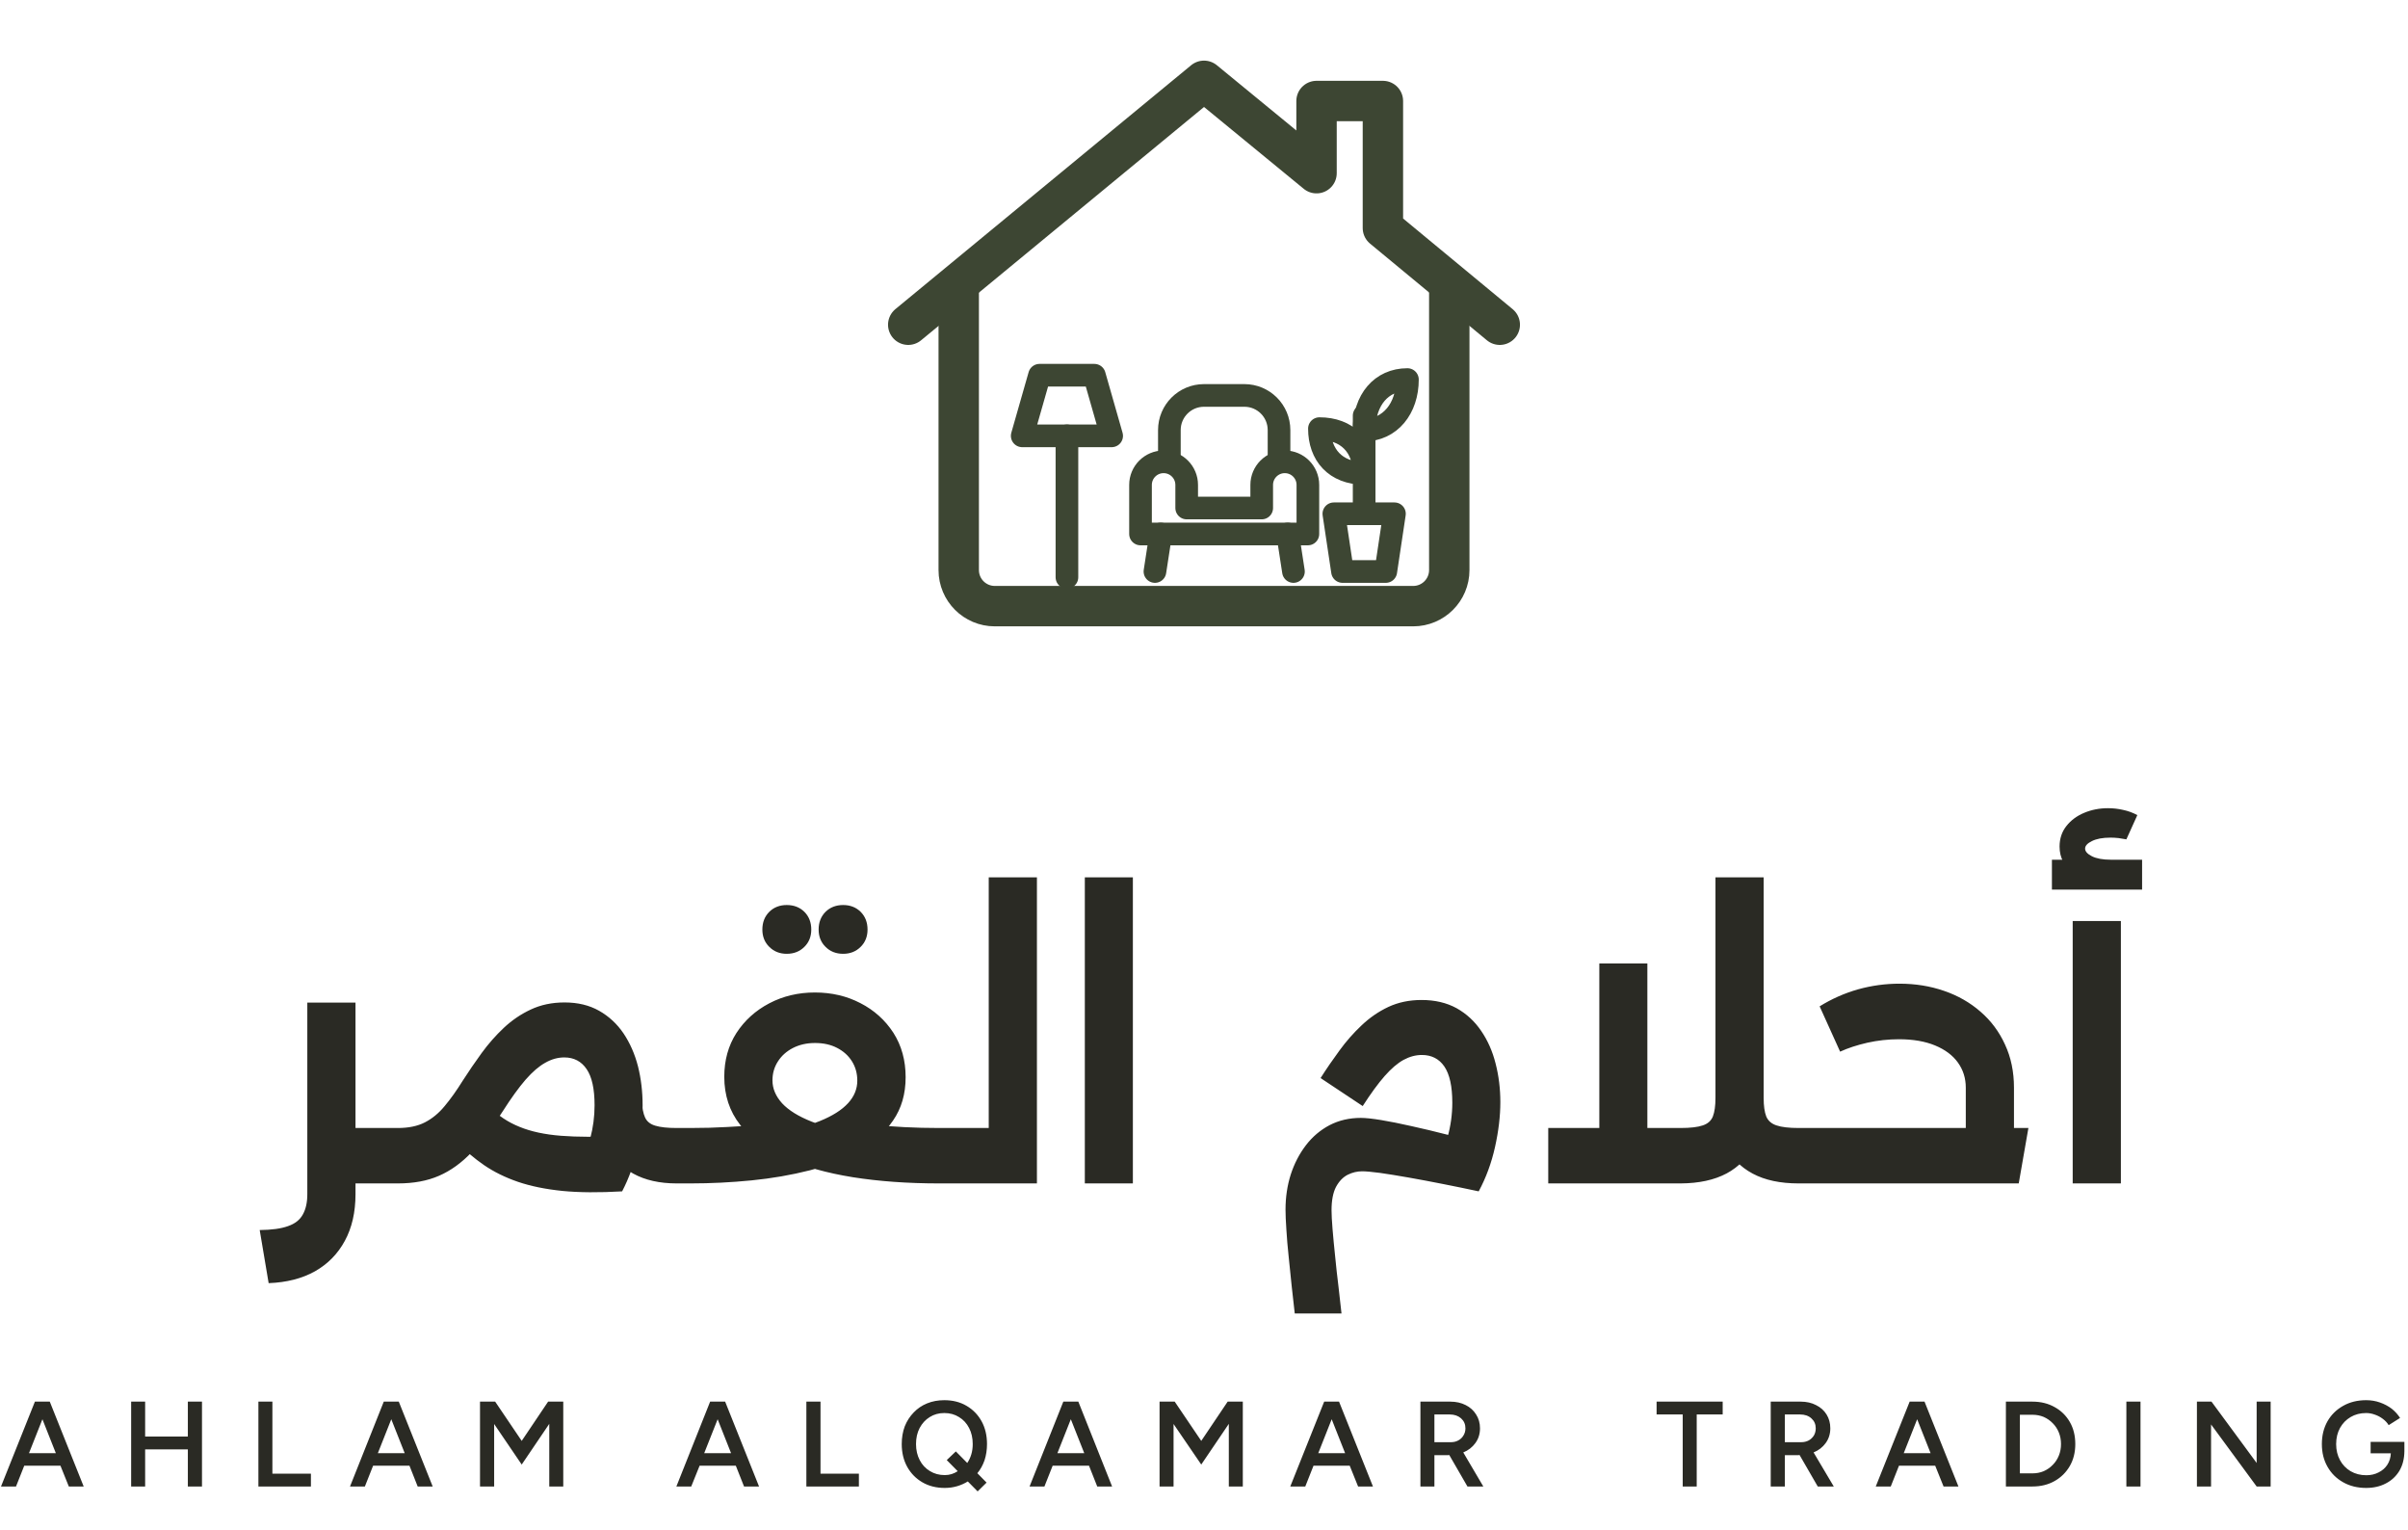
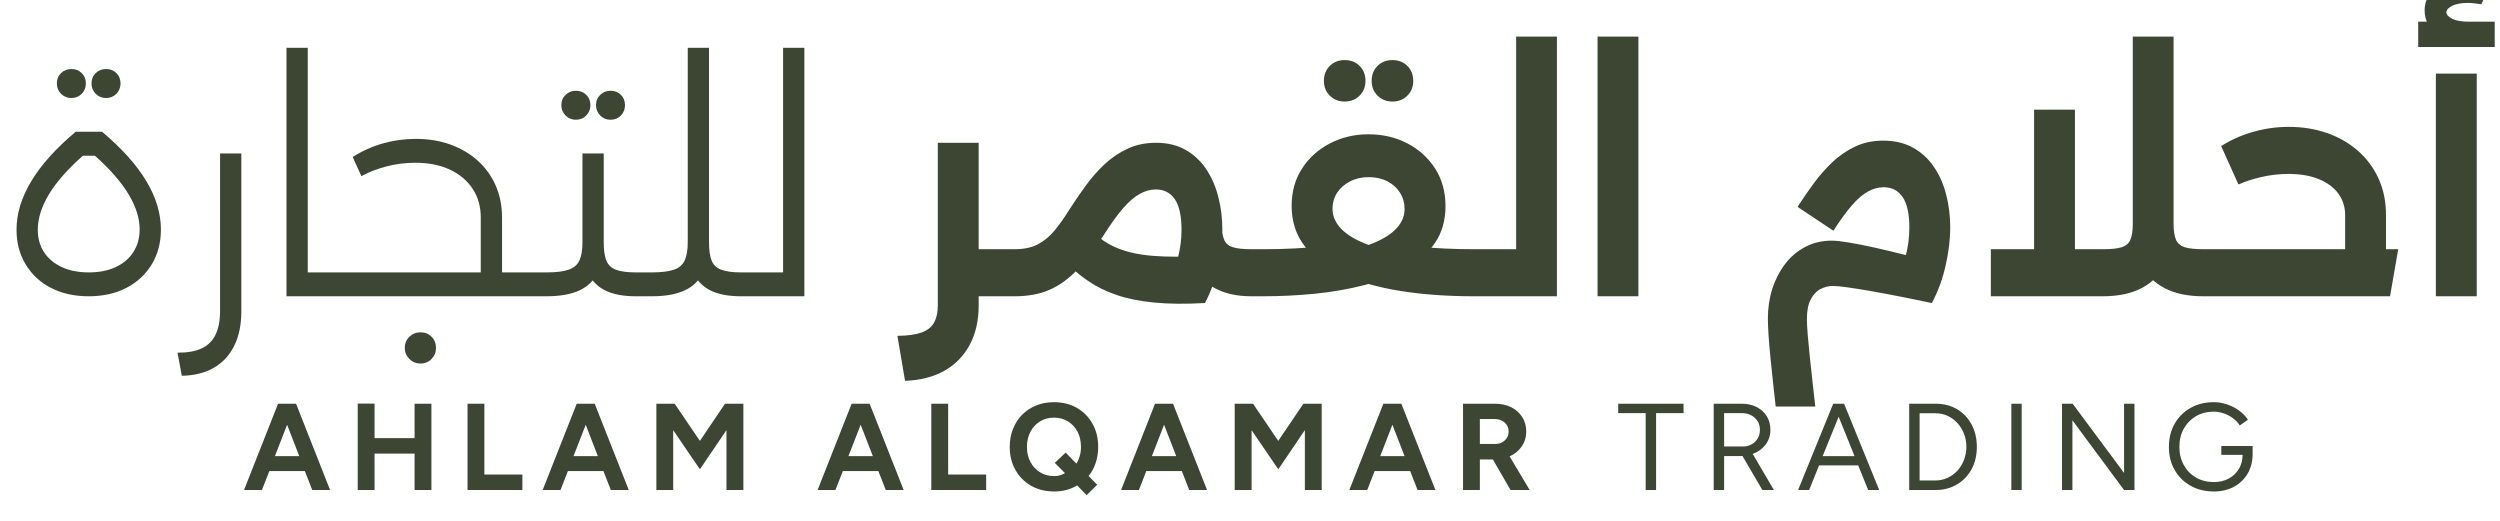
- <svg xmlns="http://www.w3.org/2000/svg" viewBox="0 0 166.90 106.00" width="166.90" height="106.00">
-   <g transform="translate(59.45 0)" fill="none" stroke="#3d4633" stroke-width="2.8" stroke-linecap="round" stroke-linejoin="round">
-     <path d="M3.5 22.5 24 5.6l7.8 6.4V7h4.6v8.8l8.1 6.7" />
-     <path d="M7 20v19.5a2.5 2.5 0 0 0 2.5 2.5h29a2.5 2.5 0 0 0 2.5-2.5V20" />
-     <path stroke-width="1.57" d="M12.6 26h3.8l1.2 4.2h-6.2z" />
-     <path stroke-width="1.57" d="M14.5 30.2V40" />
-     <path stroke-width="1.57" d="M21.6 32v-2.2a2.4 2.4 0 0 1 2.4-2.4h2.8a2.4 2.4 0 0 1 2.4 2.4V32" />
-     <path stroke-width="1.57" d="M19.6 37v-3.4a1.6 1.6 0 0 1 3.2 0v1.6h5.2v-1.6a1.6 1.6 0 0 1 3.2 0V37z" />
-     <path stroke-width="1.57" d="M21 37l-.4 2.6M29.8 37l.4 2.6" />
-     <path stroke-width="1.57" d="M33 35.6h4.2l-.6 4h-3z" />
-     <path stroke-width="1.57" d="M35.1 35.6v-6.8" />
-     <path stroke-width="1.57" d="M35.1 32.8c-2 0-3.1-1.3-3.1-3.1 1.9 0 3.1 1.2 3.1 3.1zM35.1 29.8c0-2.1 1.2-3.5 3-3.5 0 2-1.2 3.5-3 3.5z" />
-   </g>
-   <path transform="translate(18.00 82.00)" fill="#2a2a24" d="M5.81 0V-3.84H9.58V0H5.81ZM0 3.23Q1.24 3.22 1.96 2.96Q2.69 2.71 2.99 2.15Q3.3 1.6 3.3 0.75V-12.53H6.64V0.75Q6.64 2.62 5.9 3.98Q5.17 5.33 3.83 6.09Q2.49 6.84 0.62 6.91L0 3.23ZM9.58 0V-3.84Q9.82 -3.84 9.95 -3.32Q10.08 -2.8 10.08 -1.94Q10.08 -1.06 9.95 -0.53Q9.82 0 9.58 0ZM28.9 0Q27.12 0 25.89 -0.68Q24.67 -1.36 24.03 -2.68Q23.4 -4.01 23.4 -5.93V-6.46L26.38 -6.32L26.49 -5.73Q26.52 -4.98 26.71 -4.57Q26.9 -4.15 27.42 -4Q27.94 -3.84 28.9 -3.84H29.86V0H28.9ZM9.58 0Q9.33 0 9.2 -0.53Q9.08 -1.06 9.08 -1.96Q9.08 -2.82 9.2 -3.33Q9.33 -3.84 9.58 -3.84V0ZM9.58 0V-3.84Q10.69 -3.84 11.45 -4.23Q12.21 -4.62 12.82 -5.36Q13.44 -6.1 14.08 -7.13Q14.69 -8.08 15.38 -9.03Q16.08 -9.99 16.92 -10.78Q17.76 -11.57 18.79 -12.05Q19.83 -12.54 21.13 -12.54Q22.51 -12.54 23.53 -11.96Q24.55 -11.38 25.22 -10.39Q25.89 -9.39 26.22 -8.11Q26.54 -6.83 26.54 -5.41Q26.54 -4.05 26.19 -2.44Q25.84 -0.83 25.12 0.55L22.03 -0.99Q22.61 -1.99 22.91 -3.12Q23.21 -4.25 23.21 -5.41Q23.21 -7.12 22.66 -7.92Q22.11 -8.73 21.11 -8.73Q20.44 -8.73 19.79 -8.36Q19.14 -8 18.43 -7.19Q17.72 -6.37 16.84 -4.99Q15.75 -3.27 14.7 -2.17Q13.65 -1.06 12.43 -0.53Q11.22 0 9.58 0ZM24.95 -3.29 25.12 0.55Q22.73 0.69 20.98 0.52Q19.22 0.34 17.9 -0.11Q16.59 -0.56 15.56 -1.26Q14.54 -1.96 13.66 -2.88L15.93 -5.31Q16.81 -4.4 18.01 -3.92Q19.2 -3.43 20.9 -3.3Q22.59 -3.17 24.95 -3.29ZM29.86 0V-3.84Q30.11 -3.84 30.23 -3.32Q30.36 -2.8 30.36 -1.94Q30.36 -1.06 30.23 -0.53Q30.11 0 29.86 0ZM29.85 0V-3.84Q31.21 -3.84 32.42 -3.91Q33.64 -3.97 34.68 -4.07Q34.83 -4.1 34.95 -3.93Q35.08 -3.76 35.22 -3.62Q35.35 -3.47 35.47 -3.47Q37.51 -3.79 38.82 -4.32Q40.13 -4.85 40.78 -5.56Q41.42 -6.26 41.42 -7.12Q41.42 -7.87 41.05 -8.46Q40.68 -9.05 40.02 -9.39Q39.37 -9.73 38.49 -9.73Q37.63 -9.73 36.95 -9.38Q36.28 -9.03 35.91 -8.44Q35.54 -7.86 35.54 -7.14Q35.54 -6.29 36.21 -5.55Q36.89 -4.82 38.26 -4.28Q39.63 -3.74 41.76 -3.45Q41.9 -3.43 42.02 -3.59Q42.14 -3.75 42.28 -3.92Q42.41 -4.08 42.54 -4.06Q43.55 -3.96 44.68 -3.9Q45.82 -3.84 47.09 -3.84V0Q43.83 0 41.11 -0.43Q38.38 -0.87 36.39 -1.76Q34.39 -2.65 33.3 -4.06Q32.2 -5.46 32.2 -7.39Q32.2 -9.11 33.04 -10.42Q33.89 -11.73 35.32 -12.48Q36.75 -13.23 38.48 -13.23Q40.22 -13.23 41.64 -12.49Q43.06 -11.76 43.92 -10.44Q44.77 -9.11 44.77 -7.36Q44.77 -5.62 43.9 -4.36Q43.04 -3.1 41.55 -2.25Q40.06 -1.41 38.14 -0.91Q36.21 -0.42 34.09 -0.21Q31.97 0 29.85 0ZM47.09 0V-3.84Q47.34 -3.84 47.47 -3.32Q47.59 -2.8 47.59 -1.94Q47.59 -1.06 47.47 -0.53Q47.34 0 47.09 0ZM29.85 0Q29.6 0 29.48 -0.53Q29.35 -1.06 29.35 -1.96Q29.35 -2.82 29.48 -3.33Q29.6 -3.84 29.85 -3.84V0ZM40.44 -15.91Q39.7 -15.91 39.22 -16.39Q38.74 -16.86 38.74 -17.59Q38.74 -18.34 39.22 -18.82Q39.7 -19.29 40.44 -19.29Q41.17 -19.29 41.65 -18.82Q42.13 -18.34 42.13 -17.59Q42.13 -16.86 41.65 -16.39Q41.17 -15.91 40.44 -15.91ZM36.53 -15.91Q35.8 -15.91 35.32 -16.39Q34.84 -16.86 34.84 -17.59Q34.84 -18.34 35.32 -18.82Q35.8 -19.29 36.53 -19.29Q37.27 -19.29 37.75 -18.82Q38.23 -18.34 38.23 -17.59Q38.23 -16.86 37.75 -16.39Q37.27 -15.91 36.53 -15.91ZM47.1 0V-3.84H50.53V-21.21H53.87V0H47.1ZM47.1 0Q46.85 0 46.73 -0.53Q46.6 -1.06 46.6 -1.96Q46.6 -2.82 46.73 -3.33Q46.85 -3.84 47.1 -3.84V0ZM57.19 0V-21.21H60.52V0H57.19ZM71.74 9.01Q71.64 8.16 71.53 7.14Q71.42 6.11 71.32 5.09Q71.21 4.07 71.16 3.21Q71.1 2.35 71.1 1.82Q71.1 0.53 71.46 -0.61Q71.83 -1.75 72.51 -2.64Q73.19 -3.53 74.16 -4.04Q75.13 -4.54 76.32 -4.54Q76.82 -4.54 77.73 -4.39Q78.64 -4.24 79.83 -3.97Q81.02 -3.71 82.38 -3.36Q83.74 -3.02 85.14 -2.61L84.49 0.55Q83.28 0.29 82.01 0.04Q80.75 -0.21 79.62 -0.41Q78.48 -0.61 77.64 -0.73Q76.8 -0.84 76.41 -0.84Q75.89 -0.84 75.41 -0.6Q74.92 -0.35 74.6 0.24Q74.29 0.84 74.29 1.86Q74.29 2.32 74.36 3.17Q74.43 4.02 74.54 5.06Q74.64 6.1 74.77 7.14Q74.89 8.17 74.98 9.01H71.74ZM84.49 0.55 81.38 -1Q82.01 -2.02 82.33 -3.2Q82.66 -4.38 82.66 -5.59Q82.66 -7.29 82.11 -8.1Q81.56 -8.9 80.55 -8.9Q79.91 -8.9 79.28 -8.56Q78.66 -8.22 77.98 -7.45Q77.3 -6.68 76.45 -5.36L73.53 -7.3Q74.14 -8.26 74.84 -9.21Q75.53 -10.16 76.37 -10.95Q77.21 -11.75 78.23 -12.23Q79.26 -12.71 80.53 -12.71Q81.92 -12.71 82.96 -12.14Q83.99 -11.56 84.66 -10.57Q85.34 -9.58 85.66 -8.31Q85.99 -7.03 85.99 -5.63Q85.99 -4.18 85.62 -2.52Q85.25 -0.86 84.49 0.55ZM92.85 0V-15.24H96.18V0H92.85ZM89.31 0V-3.84H98.39V0H89.31ZM107.21 0V-3.84Q107.45 -3.84 107.58 -3.32Q107.71 -2.8 107.71 -1.94Q107.71 -1.06 107.58 -0.53Q107.45 0 107.21 0ZM97.5 0Q97.25 0 97.12 -0.53Q97 -1.06 97 -1.96Q97 -2.82 97.12 -3.33Q97.25 -3.84 97.5 -3.84V0ZM97.5 0V-3.84H98.48Q99.5 -3.84 100.02 -4.02Q100.54 -4.19 100.72 -4.64Q100.9 -5.1 100.9 -5.93V-21.21H104.24V-5.93Q104.24 -4.01 103.59 -2.69Q102.94 -1.37 101.67 -0.69Q100.39 -0.01 98.48 0H97.5ZM106.66 0Q104.75 0 103.48 -0.68Q102.2 -1.36 101.55 -2.68Q100.9 -4.01 100.9 -5.93H104.24Q104.24 -5.1 104.42 -4.64Q104.61 -4.19 105.13 -4.02Q105.66 -3.84 106.66 -3.84H107.21V0H106.66ZM118.25 -1.5V-6.63Q118.25 -7.62 117.7 -8.38Q117.16 -9.13 116.12 -9.56Q115.08 -9.99 113.62 -9.99Q112.51 -9.99 111.43 -9.75Q110.34 -9.5 109.54 -9.13L108.12 -12.27Q109.38 -13.05 110.79 -13.45Q112.2 -13.84 113.65 -13.84Q115.31 -13.84 116.75 -13.34Q118.18 -12.85 119.27 -11.9Q120.36 -10.96 120.97 -9.62Q121.59 -8.29 121.59 -6.63V-1.5H118.25ZM107.2 0V-3.84H122.59L121.92 0H107.2ZM107.2 0Q106.95 0 106.83 -0.53Q106.7 -1.06 106.7 -1.96Q106.7 -2.82 106.83 -3.33Q106.95 -3.84 107.2 -3.84V0ZM125.66 0V-18.18H129V0H125.66ZM128.29 -20.95Q126.72 -20.95 125.73 -21.56Q124.75 -22.17 124.75 -23.34Q124.75 -24.16 125.22 -24.76Q125.69 -25.36 126.46 -25.68Q127.22 -26 128.11 -26Q128.64 -26 129.16 -25.88Q129.68 -25.77 130.14 -25.52L129.38 -23.84Q129.13 -23.89 128.83 -23.93Q128.53 -23.96 128.28 -23.96Q127.47 -23.96 126.99 -23.72Q126.52 -23.49 126.52 -23.2Q126.52 -22.91 126.99 -22.67Q127.47 -22.43 128.29 -22.43V-20.95ZM124.22 -20.36V-22.43H130.47V-20.36H124.22Z" />
-   <path transform="translate(0.00 103.00)" fill="#2a2a24" d="M0.07 0 2.42 -5.88H3.45L5.8 0H4.77L4.19 -1.44H1.68L1.11 0H0.07ZM2.01 -2.31H3.87L2.94 -4.66L2.01 -2.31ZM9.09 0V-5.88H10.06V-3.46H13.02V-5.88H14V0H13.02V-2.57H10.06V0H9.09ZM17.91 0V-5.88H18.88V-0.89H21.55V0H17.91ZM24.26 0 26.6 -5.88H27.64L29.99 0H28.95L28.38 -1.44H25.86L25.29 0H24.26ZM26.19 -2.31H28.05L27.12 -4.66L26.19 -2.31ZM33.27 0V-5.88H34.32L36.16 -3.16L37.99 -5.88H39.04V0H38.07V-4.34L36.16 -1.52L34.25 -4.33V0H33.27ZM46.88 0 49.22 -5.88H50.26L52.61 0H51.57L51 -1.44H48.49L47.91 0H46.88ZM48.81 -2.31H50.67L49.74 -4.66L48.81 -2.31ZM55.89 0V-5.88H56.87V-0.89H59.53V0H55.89ZM67.76 0.34 67.08 -0.35Q66.74 -0.14 66.34 -0.02Q65.93 0.1 65.48 0.1Q64.6 0.1 63.93 -0.29Q63.26 -0.68 62.88 -1.36Q62.5 -2.05 62.5 -2.94Q62.5 -3.61 62.71 -4.17Q62.93 -4.72 63.33 -5.13Q63.72 -5.54 64.26 -5.76Q64.8 -5.98 65.45 -5.98Q66.33 -5.98 66.99 -5.59Q67.66 -5.2 68.04 -4.51Q68.41 -3.83 68.41 -2.94Q68.41 -2.34 68.24 -1.82Q68.06 -1.3 67.74 -0.92L68.38 -0.27L67.76 0.34ZM65.48 -0.79Q65.74 -0.79 65.96 -0.86Q66.18 -0.93 66.38 -1.06L65.62 -1.83L66.25 -2.43L67.04 -1.63Q67.22 -1.89 67.32 -2.22Q67.42 -2.55 67.42 -2.94Q67.42 -3.57 67.17 -4.05Q66.92 -4.54 66.47 -4.81Q66.03 -5.09 65.45 -5.09Q64.88 -5.09 64.44 -4.81Q64 -4.54 63.74 -4.05Q63.49 -3.57 63.49 -2.94Q63.49 -2.31 63.75 -1.82Q64 -1.34 64.45 -1.07Q64.9 -0.79 65.48 -0.79ZM71.36 0 73.7 -5.88H74.74L77.08 0H76.05L75.48 -1.44H72.96L72.39 0H71.36ZM73.29 -2.31H75.15L74.22 -4.66L73.29 -2.31ZM80.37 0V-5.88H81.42L83.26 -3.16L85.09 -5.88H86.14V0H85.17V-4.34L83.26 -1.52L81.34 -4.33V0H80.37ZM89.43 0 91.78 -5.88H92.81L95.16 0H94.13L93.55 -1.44H91.04L90.47 0H89.43ZM91.37 -2.31H93.23L92.3 -4.66L91.37 -2.31ZM98.45 0V-5.88H100.52Q101.12 -5.88 101.59 -5.64Q102.05 -5.41 102.31 -4.99Q102.58 -4.57 102.58 -4.03Q102.58 -3.45 102.26 -3.01Q101.94 -2.57 101.42 -2.36L102.81 0H101.71L100.45 -2.18Q100.4 -2.17 100.34 -2.17Q100.28 -2.17 100.23 -2.17H99.42V0H98.45ZM99.42 -3.07H100.57Q100.85 -3.07 101.07 -3.19Q101.3 -3.31 101.43 -3.53Q101.57 -3.75 101.57 -4.03Q101.57 -4.45 101.27 -4.72Q100.96 -4.99 100.49 -4.99H99.42V-3.07ZM116.63 0V-4.99H114.82V-5.88H119.4V-4.99H117.6V0H116.63ZM122.73 0V-5.88H124.81Q125.41 -5.88 125.87 -5.64Q126.34 -5.41 126.6 -4.99Q126.86 -4.57 126.86 -4.03Q126.86 -3.45 126.54 -3.01Q126.22 -2.57 125.7 -2.36L127.1 0H125.99L124.73 -2.18Q124.68 -2.17 124.62 -2.17Q124.57 -2.17 124.51 -2.17H123.71V0H122.73ZM123.71 -3.07H124.85Q125.13 -3.07 125.36 -3.19Q125.58 -3.31 125.72 -3.53Q125.85 -3.75 125.85 -4.03Q125.85 -4.45 125.55 -4.72Q125.25 -4.99 124.77 -4.99H123.71V-3.07ZM130.01 0 132.36 -5.88H133.39L135.74 0H134.71L134.13 -1.44H131.62L131.05 0H130.01ZM131.95 -2.31H133.81L132.88 -4.66L131.95 -2.31ZM139.03 0V-5.88H140.87Q141.74 -5.88 142.41 -5.5Q143.08 -5.13 143.46 -4.47Q143.84 -3.81 143.84 -2.94Q143.84 -2.08 143.46 -1.42Q143.08 -0.76 142.41 -0.38Q141.74 0 140.87 0H139.03ZM140 -0.91H140.87Q141.29 -0.91 141.65 -1.06Q142.01 -1.22 142.28 -1.5Q142.55 -1.77 142.7 -2.14Q142.85 -2.51 142.85 -2.94Q142.85 -3.37 142.7 -3.74Q142.55 -4.11 142.28 -4.38Q142.01 -4.66 141.65 -4.82Q141.29 -4.97 140.87 -4.97H140V-0.91ZM147.38 0V-5.88H148.36V0H147.38ZM152.27 0V-5.88H153.28L156.41 -1.63V-5.88H157.38V0H156.41L153.25 -4.3V0H152.27ZM164 0.1Q163.1 0.1 162.41 -0.29Q161.71 -0.68 161.32 -1.37Q160.93 -2.05 160.93 -2.94Q160.93 -3.83 161.32 -4.52Q161.71 -5.2 162.41 -5.59Q163.1 -5.98 164 -5.98Q164.51 -5.98 164.96 -5.82Q165.41 -5.66 165.77 -5.39Q166.12 -5.11 166.35 -4.75L165.56 -4.25Q165.41 -4.5 165.15 -4.69Q164.9 -4.88 164.6 -4.98Q164.3 -5.09 164 -5.09Q163.39 -5.09 162.92 -4.81Q162.46 -4.54 162.19 -4.06Q161.92 -3.57 161.92 -2.94Q161.92 -2.31 162.19 -1.82Q162.45 -1.34 162.92 -1.06Q163.4 -0.78 164.01 -0.78Q164.49 -0.78 164.87 -0.98Q165.25 -1.17 165.47 -1.51Q165.69 -1.85 165.71 -2.3H164.31V-3.09H166.65V-2.44Q166.64 -1.65 166.3 -1.08Q165.95 -0.51 165.36 -0.21Q164.77 0.1 164 0.1Z" />
+ <svg xmlns="http://www.w3.org/2000/svg" viewBox="0 0 326.72 68.04" width="326.72" height="68.04">
+   <path transform="translate(117.28 38.72)" fill="#3d4633" d="M9.3 0V-6.15H15.32V0H9.3ZM0 5.17Q1.99 5.15 3.14 4.74Q4.3 4.33 4.79 3.44Q5.28 2.55 5.28 1.21V-20.06H10.62V1.21Q10.62 4.19 9.44 6.36Q8.27 8.53 6.13 9.74Q3.99 10.94 1 11.05L0 5.17ZM15.32 0V-6.15Q15.72 -6.15 15.92 -5.32Q16.12 -4.49 16.12 -3.11Q16.12 -1.7 15.92 -0.85Q15.72 0 15.32 0ZM46.25 0Q43.39 0 41.43 -1.09Q39.47 -2.17 38.45 -4.29Q37.44 -6.41 37.44 -9.48V-10.33L42.2 -10.11L42.39 -9.17Q42.43 -7.97 42.74 -7.31Q43.04 -6.64 43.88 -6.4Q44.71 -6.15 46.25 -6.15H47.77V0H46.25ZM15.32 0Q14.92 0 14.72 -0.85Q14.52 -1.7 14.52 -3.14Q14.52 -4.51 14.72 -5.33Q14.92 -6.15 15.32 -6.15V0ZM15.32 0V-6.15Q17.1 -6.15 18.32 -6.77Q19.53 -7.39 20.52 -8.57Q21.51 -9.76 22.52 -11.4Q23.5 -12.93 24.61 -14.45Q25.72 -15.98 27.07 -17.25Q28.41 -18.51 30.07 -19.28Q31.72 -20.06 33.81 -20.06Q36.02 -20.06 37.65 -19.14Q39.28 -18.22 40.35 -16.62Q41.42 -15.03 41.94 -12.98Q42.47 -10.93 42.47 -8.65Q42.47 -6.49 41.91 -3.91Q41.35 -1.33 40.2 0.88L35.25 -1.58Q36.17 -3.18 36.65 -4.99Q37.13 -6.8 37.13 -8.65Q37.13 -11.39 36.26 -12.68Q35.38 -13.96 33.77 -13.96Q32.71 -13.96 31.67 -13.38Q30.62 -12.8 29.49 -11.5Q28.36 -10.19 26.95 -7.98Q25.19 -5.23 23.51 -3.47Q21.83 -1.7 19.89 -0.85Q17.95 0 15.32 0ZM39.91 -5.27 40.2 0.88Q36.37 1.1 33.56 0.82Q30.75 0.55 28.65 -0.17Q26.54 -0.89 24.9 -2.02Q23.26 -3.14 21.86 -4.6L25.48 -8.49Q26.89 -7.04 28.81 -6.27Q30.72 -5.49 33.44 -5.28Q36.15 -5.07 39.91 -5.27ZM47.77 0V-6.15Q48.17 -6.15 48.37 -5.32Q48.57 -4.49 48.57 -3.11Q48.57 -1.7 48.37 -0.85Q48.17 0 47.77 0ZM47.76 0V-6.15Q49.94 -6.15 51.88 -6.25Q53.82 -6.35 55.48 -6.52Q55.72 -6.56 55.93 -6.29Q56.13 -6.02 56.34 -5.79Q56.56 -5.56 56.75 -5.56Q60.01 -6.06 62.11 -6.91Q64.21 -7.76 65.24 -8.89Q66.28 -10.02 66.28 -11.39Q66.28 -12.6 65.68 -13.54Q65.09 -14.48 64.04 -15.02Q62.98 -15.57 61.58 -15.57Q60.21 -15.57 59.13 -15Q58.05 -14.44 57.45 -13.51Q56.86 -12.58 56.86 -11.42Q56.86 -10.06 57.94 -8.88Q59.02 -7.71 61.22 -6.85Q63.41 -5.99 66.81 -5.52Q67.04 -5.49 67.23 -5.74Q67.43 -6 67.64 -6.26Q67.86 -6.53 68.06 -6.49Q69.67 -6.33 71.49 -6.24Q73.31 -6.15 75.35 -6.15V0Q70.13 0 65.77 -0.69Q61.41 -1.39 58.22 -2.82Q55.03 -4.25 53.27 -6.49Q51.52 -8.73 51.52 -11.82Q51.52 -14.58 52.87 -16.68Q54.22 -18.78 56.51 -19.97Q58.8 -21.17 61.57 -21.17Q64.35 -21.17 66.63 -19.99Q68.9 -18.82 70.27 -16.7Q71.63 -14.58 71.63 -11.78Q71.63 -8.99 70.25 -6.97Q68.86 -4.96 66.48 -3.61Q64.1 -2.26 61.02 -1.46Q57.94 -0.67 54.54 -0.33Q51.15 0 47.76 0ZM75.35 0V-6.15Q75.75 -6.15 75.95 -5.32Q76.15 -4.49 76.15 -3.11Q76.15 -1.7 75.95 -0.85Q75.75 0 75.35 0ZM47.76 0Q47.36 0 47.16 -0.85Q46.96 -1.7 46.96 -3.14Q46.96 -4.51 47.16 -5.33Q47.36 -6.15 47.76 -6.15V0ZM64.7 -25.45Q63.52 -25.45 62.75 -26.22Q61.98 -26.98 61.98 -28.14Q61.98 -29.35 62.75 -30.11Q63.52 -30.87 64.7 -30.87Q65.87 -30.87 66.64 -30.11Q67.41 -29.35 67.41 -28.14Q67.41 -26.98 66.64 -26.22Q65.87 -25.45 64.7 -25.45ZM58.45 -25.45Q57.28 -25.45 56.51 -26.22Q55.74 -26.98 55.74 -28.14Q55.74 -29.35 56.51 -30.11Q57.28 -30.87 58.45 -30.87Q59.63 -30.87 60.4 -30.11Q61.17 -29.35 61.17 -28.14Q61.17 -26.98 60.4 -26.22Q59.63 -25.45 58.45 -25.45ZM75.36 0V-6.15H80.86V-33.94H86.19V0H75.36ZM75.36 0Q74.96 0 74.76 -0.85Q74.56 -1.7 74.56 -3.13Q74.56 -4.51 74.76 -5.33Q74.96 -6.15 75.36 -6.15V0ZM91.5 0V-33.94H96.84V0H91.5ZM114.78 14.41Q114.62 13.05 114.45 11.42Q114.27 9.78 114.11 8.14Q113.94 6.51 113.85 5.13Q113.76 3.76 113.76 2.91Q113.76 0.85 114.34 -0.98Q114.93 -2.8 116.02 -4.23Q117.11 -5.65 118.66 -6.46Q120.2 -7.27 122.11 -7.27Q122.92 -7.27 124.37 -7.02Q125.82 -6.78 127.73 -6.36Q129.63 -5.93 131.81 -5.38Q133.98 -4.83 136.22 -4.18L135.19 0.88Q133.24 0.47 131.22 0.07Q129.2 -0.33 127.38 -0.65Q125.57 -0.97 124.22 -1.16Q122.88 -1.35 122.26 -1.35Q121.42 -1.35 120.65 -0.95Q119.87 -0.56 119.37 0.39Q118.86 1.34 118.86 2.98Q118.86 3.72 118.97 5.08Q119.09 6.43 119.26 8.1Q119.43 9.77 119.62 11.42Q119.82 13.07 119.96 14.41H114.78ZM135.19 0.88 130.2 -1.59Q131.21 -3.24 131.73 -5.12Q132.25 -7.01 132.25 -8.94Q132.25 -11.67 131.38 -12.96Q130.5 -14.25 128.89 -14.25Q127.85 -14.25 126.86 -13.7Q125.86 -13.16 124.77 -11.92Q123.69 -10.68 122.32 -8.57L117.64 -11.68Q118.62 -13.21 119.74 -14.74Q120.86 -16.26 122.19 -17.53Q123.53 -18.79 125.17 -19.57Q126.81 -20.34 128.84 -20.34Q131.08 -20.34 132.73 -19.42Q134.39 -18.5 135.46 -16.91Q136.54 -15.33 137.06 -13.29Q137.59 -11.25 137.59 -9.01Q137.59 -6.68 136.99 -4.03Q136.4 -1.37 135.19 0.88ZM148.55 0V-24.39H153.89V0H148.55ZM142.9 0V-6.15H157.42V0H142.9ZM171.53 0V-6.15Q171.93 -6.15 172.13 -5.32Q172.33 -4.49 172.33 -3.11Q172.33 -1.7 172.13 -0.85Q171.93 0 171.53 0ZM155.99 0Q155.6 0 155.39 -0.85Q155.19 -1.7 155.19 -3.14Q155.19 -4.51 155.39 -5.33Q155.6 -6.15 155.99 -6.15V0ZM155.99 0V-6.15H157.57Q159.21 -6.15 160.03 -6.42Q160.86 -6.7 161.15 -7.43Q161.45 -8.15 161.45 -9.48V-33.94H166.78V-9.48Q166.78 -6.41 165.75 -4.3Q164.71 -2.19 162.67 -1.1Q160.63 -0.01 157.57 0H155.99ZM170.66 0Q167.61 0 165.56 -1.09Q163.52 -2.17 162.48 -4.29Q161.45 -6.41 161.45 -9.48H166.78Q166.78 -8.15 167.08 -7.43Q167.37 -6.7 168.21 -6.42Q169.05 -6.15 170.66 -6.15H171.53V0H170.66ZM189.2 -2.4V-10.61Q189.2 -12.19 188.33 -13.4Q187.45 -14.61 185.79 -15.3Q184.13 -15.99 181.79 -15.99Q180.02 -15.99 178.28 -15.59Q176.55 -15.2 175.26 -14.61L173 -19.63Q175 -20.89 177.26 -21.51Q179.51 -22.14 181.84 -22.14Q184.49 -22.14 186.79 -21.35Q189.1 -20.55 190.84 -19.04Q192.58 -17.53 193.56 -15.4Q194.54 -13.26 194.54 -10.61V-2.4H189.2ZM171.52 0V-6.15H196.14L195.07 0H171.52ZM171.52 0Q171.12 0 170.92 -0.85Q170.72 -1.7 170.72 -3.14Q170.72 -4.51 170.92 -5.33Q171.12 -6.15 171.52 -6.15V0ZM201.06 0V-29.1H206.4V0H201.06ZM205.27 -33.52Q202.75 -33.52 201.17 -34.5Q199.59 -35.47 199.59 -37.34Q199.59 -38.66 200.35 -39.61Q201.1 -40.57 202.33 -41.09Q203.56 -41.6 204.97 -41.6Q205.83 -41.6 206.66 -41.42Q207.49 -41.23 208.22 -40.84L207 -38.15Q206.61 -38.23 206.13 -38.28Q205.64 -38.34 205.25 -38.34Q203.95 -38.34 203.19 -37.96Q202.43 -37.58 202.43 -37.11Q202.43 -36.66 203.19 -36.27Q203.95 -35.89 205.27 -35.89V-33.52ZM198.75 -32.58V-35.89H208.75V-32.58H198.75Z" />
+   <path transform="translate(0.00 38.72)" fill="#3d4633" d="M9.89 -21.5H13.34Q21.03 -15.04 21.03 -8.73Q21.03 -6.16 19.84 -4.19Q18.66 -2.22 16.54 -1.11Q14.42 0 11.59 0Q8.78 0 6.65 -1.1Q4.52 -2.21 3.34 -4.19Q2.16 -6.16 2.16 -8.69Q2.16 -15 9.89 -21.5ZM10.83 -18.37Q7.82 -15.7 6.38 -13.3Q4.94 -10.9 4.94 -8.69Q4.94 -7.02 5.75 -5.77Q6.57 -4.52 8.06 -3.82Q9.56 -3.12 11.59 -3.12Q13.65 -3.12 15.13 -3.82Q16.62 -4.52 17.43 -5.78Q18.25 -7.05 18.25 -8.73Q18.25 -10.91 16.81 -13.32Q15.38 -15.72 12.4 -18.37H10.83ZM13.86 -25.91Q13.06 -25.91 12.51 -26.46Q11.96 -27.01 11.96 -27.81Q11.96 -28.64 12.51 -29.17Q13.06 -29.7 13.86 -29.7Q14.66 -29.7 15.21 -29.17Q15.75 -28.64 15.75 -27.81Q15.75 -27.01 15.21 -26.46Q14.66 -25.91 13.86 -25.91ZM9.33 -25.91Q8.54 -25.91 7.98 -26.46Q7.43 -27.01 7.43 -27.81Q7.43 -28.64 7.98 -29.17Q8.54 -29.7 9.33 -29.7Q10.13 -29.7 10.68 -29.17Q11.22 -28.64 11.22 -27.81Q11.22 -27.01 10.68 -26.46Q10.13 -25.91 9.33 -25.91ZM23.2 7.37Q25.14 7.38 26.36 6.81Q27.58 6.24 28.17 5.01Q28.76 3.79 28.76 1.95V-18.66H31.54V1.95Q31.54 4.6 30.61 6.47Q29.68 8.35 27.95 9.34Q26.22 10.34 23.76 10.39L23.2 7.37ZM40.22 0V-3.12H44.51V0H40.22ZM37.44 0V-32.47H40.22V0H37.44ZM44.51 0V-3.12Q45 -3.12 45.15 -2.7Q45.31 -2.28 45.31 -1.58Q45.31 -0.88 45.15 -0.44Q45 0 44.51 0ZM64.82 0V-3.12H69.9V0H64.82ZM44.52 0Q44.03 0 43.88 -0.44Q43.72 -0.88 43.72 -1.6Q43.72 -2.31 43.88 -2.72Q44.03 -3.12 44.52 -3.12V0ZM62.83 0V-10.29Q62.83 -12.43 61.78 -14.03Q60.73 -15.64 58.82 -16.54Q56.9 -17.45 54.29 -17.45Q52.34 -17.45 50.5 -16.97Q48.67 -16.49 47.23 -15.7L46.09 -18.2Q47.95 -19.39 50.05 -19.98Q52.15 -20.57 54.34 -20.57Q56.83 -20.57 58.89 -19.82Q60.95 -19.07 62.46 -17.7Q63.97 -16.33 64.79 -14.45Q65.61 -12.56 65.61 -10.29V0H62.83ZM44.52 0V-3.12H67.03L66.56 0H44.52ZM69.9 0V-3.12Q70.39 -3.12 70.55 -2.7Q70.7 -2.29 70.7 -1.57Q70.7 -0.88 70.55 -0.44Q70.39 0 69.9 0ZM54.94 8.79Q54.1 8.79 53.5 8.19Q52.9 7.59 52.9 6.75Q52.9 5.87 53.5 5.29Q54.1 4.71 54.94 4.71Q55.82 4.71 56.4 5.29Q56.98 5.87 56.98 6.75Q56.98 7.59 56.4 8.19Q55.82 8.79 54.94 8.79ZM69.92 0V-3.12H71.42Q73.29 -3.12 74.3 -3.47Q75.31 -3.81 75.72 -4.67Q76.12 -5.53 76.12 -7.05V-18.66H78.9V-7.05Q78.9 -4.63 78.12 -3.07Q77.33 -1.5 75.69 -0.75Q74.04 0 71.42 0H69.92ZM83.1 0Q80.65 0 79.12 -0.75Q77.58 -1.5 76.85 -3.07Q76.12 -4.63 76.12 -7.05H78.9Q78.9 -5.53 79.24 -4.67Q79.59 -3.81 80.5 -3.47Q81.42 -3.12 83.1 -3.12H84.33V0H83.1ZM84.33 0V-3.12Q84.82 -3.12 84.97 -2.7Q85.13 -2.29 85.13 -1.57Q85.13 -0.88 84.97 -0.44Q84.82 0 84.33 0ZM69.92 0Q69.43 0 69.28 -0.44Q69.12 -0.88 69.12 -1.6Q69.12 -2.31 69.28 -2.72Q69.43 -3.12 69.92 -3.12V0ZM79.79 -23.07Q79 -23.07 78.45 -23.62Q77.89 -24.18 77.89 -24.97Q77.89 -25.8 78.45 -26.33Q79 -26.86 79.8 -26.86Q80.6 -26.86 81.14 -26.33Q81.68 -25.8 81.68 -24.97Q81.68 -24.18 81.14 -23.62Q80.6 -23.07 79.79 -23.07ZM75.26 -23.07Q74.47 -23.07 73.92 -23.62Q73.36 -24.18 73.36 -24.97Q73.36 -25.8 73.92 -26.33Q74.47 -26.86 75.27 -26.86Q76.07 -26.86 76.61 -26.33Q77.16 -25.8 77.16 -24.97Q77.16 -24.18 76.61 -23.62Q76.07 -23.07 75.26 -23.07ZM84.32 0V-3.12H85.17Q87.05 -3.12 88.06 -3.47Q89.07 -3.81 89.47 -4.67Q89.88 -5.53 89.88 -7.05V-32.47H92.66V-7.05Q92.66 -4.63 91.87 -3.07Q91.09 -1.5 89.44 -0.75Q87.8 0 85.17 0H84.32ZM96.85 0Q94.41 0 92.87 -0.75Q91.34 -1.5 90.61 -3.07Q89.88 -4.63 89.88 -7.05H92.66Q92.66 -5.53 93 -4.67Q93.34 -3.81 94.26 -3.47Q95.17 -3.12 96.85 -3.12H97.42V0H96.85ZM97.42 0V-3.12Q97.9 -3.12 98.06 -2.7Q98.22 -2.29 98.22 -1.57Q98.22 -0.88 98.06 -0.44Q97.9 0 97.42 0ZM84.32 0Q83.83 0 83.68 -0.44Q83.52 -0.88 83.52 -1.6Q83.52 -2.31 83.68 -2.72Q83.83 -3.12 84.32 -3.12V0ZM97.4 0V-3.12H102.34V-32.47H105.12V0H97.4ZM97.4 0Q96.91 0 96.76 -0.44Q96.6 -0.87 96.6 -1.6Q96.6 -2.31 96.76 -2.72Q96.91 -3.12 97.4 -3.12V0Z" />
+   <path transform="translate(31.76 64.04)" fill="#3d4633" d="M0.13 0 4.58 -11.28H6.93L11.38 0H9.05L8.08 -2.48H3.44L2.47 0H0.13ZM4.17 -4.43H7.35L5.76 -8.53L4.17 -4.43ZM14.99 0V-11.29H17.19V-6.78H22.42V-11.28H24.62V0H22.42V-4.76H17.19V0H14.99ZM29.34 0V-11.28H31.54V-2.02H36.51V0H29.34ZM39.16 0 43.61 -11.28H45.96L50.41 0H48.07L47.1 -2.48H42.46L41.49 0H39.16ZM43.19 -4.43H46.37L44.79 -8.53L43.19 -4.43ZM54.02 0V-11.28H56.41L59.71 -6.42L62.99 -11.28H65.39V0H63.18V-7.83L59.71 -2.71L56.22 -7.82V0H54.02ZM75.09 0 79.54 -11.28H81.89L86.34 0H84L83.03 -2.48H78.39L77.42 0H75.09ZM79.12 -4.43H82.31L80.72 -8.53L79.12 -4.43ZM89.95 0V-11.28H92.15V-2.02H97.12V0H89.95ZM110.25 0.67 109.01 -0.6Q108.37 -0.22 107.62 -0.01Q106.86 0.19 106.01 0.19Q104.31 0.19 103 -0.55Q101.69 -1.3 100.95 -2.62Q100.2 -3.93 100.2 -5.63Q100.2 -6.92 100.63 -7.99Q101.05 -9.06 101.82 -9.84Q102.6 -10.62 103.65 -11.05Q104.71 -11.48 105.98 -11.48Q107.68 -11.48 108.98 -10.73Q110.28 -9.98 111.02 -8.66Q111.76 -7.34 111.76 -5.63Q111.76 -4.51 111.43 -3.54Q111.11 -2.57 110.5 -1.83L111.63 -0.69L110.25 0.67ZM106.01 -1.82Q106.42 -1.82 106.76 -1.92Q107.11 -2.02 107.42 -2.21L106.09 -3.55L107.51 -4.89L108.91 -3.45Q109.2 -3.9 109.35 -4.45Q109.51 -4.99 109.51 -5.63Q109.51 -6.76 109.06 -7.62Q108.6 -8.48 107.81 -8.97Q107.01 -9.46 105.98 -9.46Q104.95 -9.46 104.16 -8.97Q103.36 -8.48 102.91 -7.62Q102.45 -6.76 102.45 -5.63Q102.45 -4.52 102.91 -3.66Q103.37 -2.8 104.17 -2.31Q104.98 -1.82 106.01 -1.82ZM114.75 0 119.19 -11.28H121.54L125.99 0H123.66L122.69 -2.48H118.05L117.08 0H114.75ZM118.78 -4.43H121.96L120.37 -8.53L118.78 -4.43ZM129.6 0V-11.28H132L135.29 -6.42L138.58 -11.28H140.97V0H138.77V-7.83L135.3 -2.71L131.81 -7.82V0H129.6ZM144.58 0 149.03 -11.28H151.38L155.83 0H153.5L152.53 -2.48H147.89L146.92 0H144.58ZM148.62 -4.43H151.8L150.21 -8.53L148.62 -4.43ZM159.44 0V-11.28H163.63Q164.82 -11.28 165.74 -10.82Q166.66 -10.35 167.18 -9.53Q167.7 -8.72 167.7 -7.65Q167.7 -6.54 167.1 -5.68Q166.51 -4.83 165.53 -4.4L168.15 0H165.65L163.34 -4Q163.24 -3.99 163.14 -3.99Q163.03 -3.99 162.93 -3.99H161.64V0H159.44ZM161.64 -6.02H163.65Q164.15 -6.02 164.54 -6.23Q164.93 -6.44 165.17 -6.81Q165.4 -7.18 165.4 -7.65Q165.4 -8.36 164.88 -8.82Q164.36 -9.28 163.54 -9.28H161.64V-6.02Z" />
+   <path transform="translate(211.30 64.04)" fill="#3d4633" d="M3.77 0V-10.05H0.18V-11.28H8.72V-10.05H5.13V0H3.77ZM12.66 0V-11.28H16.33Q17.43 -11.28 18.27 -10.85Q19.12 -10.41 19.6 -9.64Q20.07 -8.87 20.07 -7.86Q20.07 -6.75 19.43 -5.92Q18.79 -5.09 17.76 -4.72L20.53 0H19.02L16.42 -4.45Q16.31 -4.44 16.2 -4.44Q16.09 -4.44 15.98 -4.44H14.02V0H12.66ZM14.02 -5.69H16.53Q17.13 -5.69 17.62 -5.97Q18.11 -6.25 18.41 -6.74Q18.7 -7.23 18.7 -7.86Q18.7 -8.83 18.03 -9.44Q17.36 -10.05 16.3 -10.05H14.02V-5.69ZM23.69 0 28.28 -11.28H29.7L34.29 0H32.85L31.54 -3.22H26.43L25.13 0H23.69ZM26.9 -4.43H31.07L28.99 -9.58L26.9 -4.43ZM38.21 0V-11.28H41.65Q43.23 -11.28 44.45 -10.57Q45.67 -9.85 46.36 -8.57Q47.05 -7.3 47.05 -5.64Q47.05 -4 46.36 -2.72Q45.67 -1.45 44.45 -0.73Q43.23 0 41.65 0H38.21ZM39.57 -1.25H41.65Q42.49 -1.25 43.22 -1.59Q43.95 -1.92 44.51 -2.53Q45.06 -3.14 45.37 -3.93Q45.68 -4.73 45.68 -5.64Q45.68 -6.55 45.37 -7.35Q45.06 -8.15 44.51 -8.75Q43.95 -9.36 43.22 -9.7Q42.49 -10.03 41.65 -10.03H39.57V-1.25ZM51.56 0V-11.28H52.91V0H51.56ZM58.18 0V-11.28H59.57L66.29 -2.23V-11.28H67.65V0H66.29L59.54 -9.11V0H58.18ZM78.02 0.19Q76.3 0.19 74.98 -0.56Q73.65 -1.31 72.9 -2.62Q72.15 -3.93 72.15 -5.63Q72.15 -7.35 72.9 -8.66Q73.65 -9.98 74.98 -10.73Q76.3 -11.48 78.02 -11.48Q78.92 -11.48 79.78 -11.18Q80.63 -10.89 81.34 -10.37Q82.05 -9.85 82.48 -9.18L81.41 -8.44Q81.08 -8.97 80.53 -9.38Q79.98 -9.79 79.33 -10.01Q78.68 -10.24 78.02 -10.24Q76.71 -10.24 75.69 -9.65Q74.68 -9.06 74.1 -8.03Q73.52 -6.99 73.52 -5.63Q73.52 -4.3 74.1 -3.26Q74.67 -2.22 75.69 -1.63Q76.71 -1.04 78.03 -1.04Q79.11 -1.04 79.95 -1.49Q80.79 -1.93 81.28 -2.74Q81.77 -3.54 81.78 -4.59H79V-5.75H83.09V-4.69Q83.08 -3.23 82.43 -2.13Q81.78 -1.03 80.64 -0.42Q79.5 0.19 78.02 0.19Z" />
</svg>
